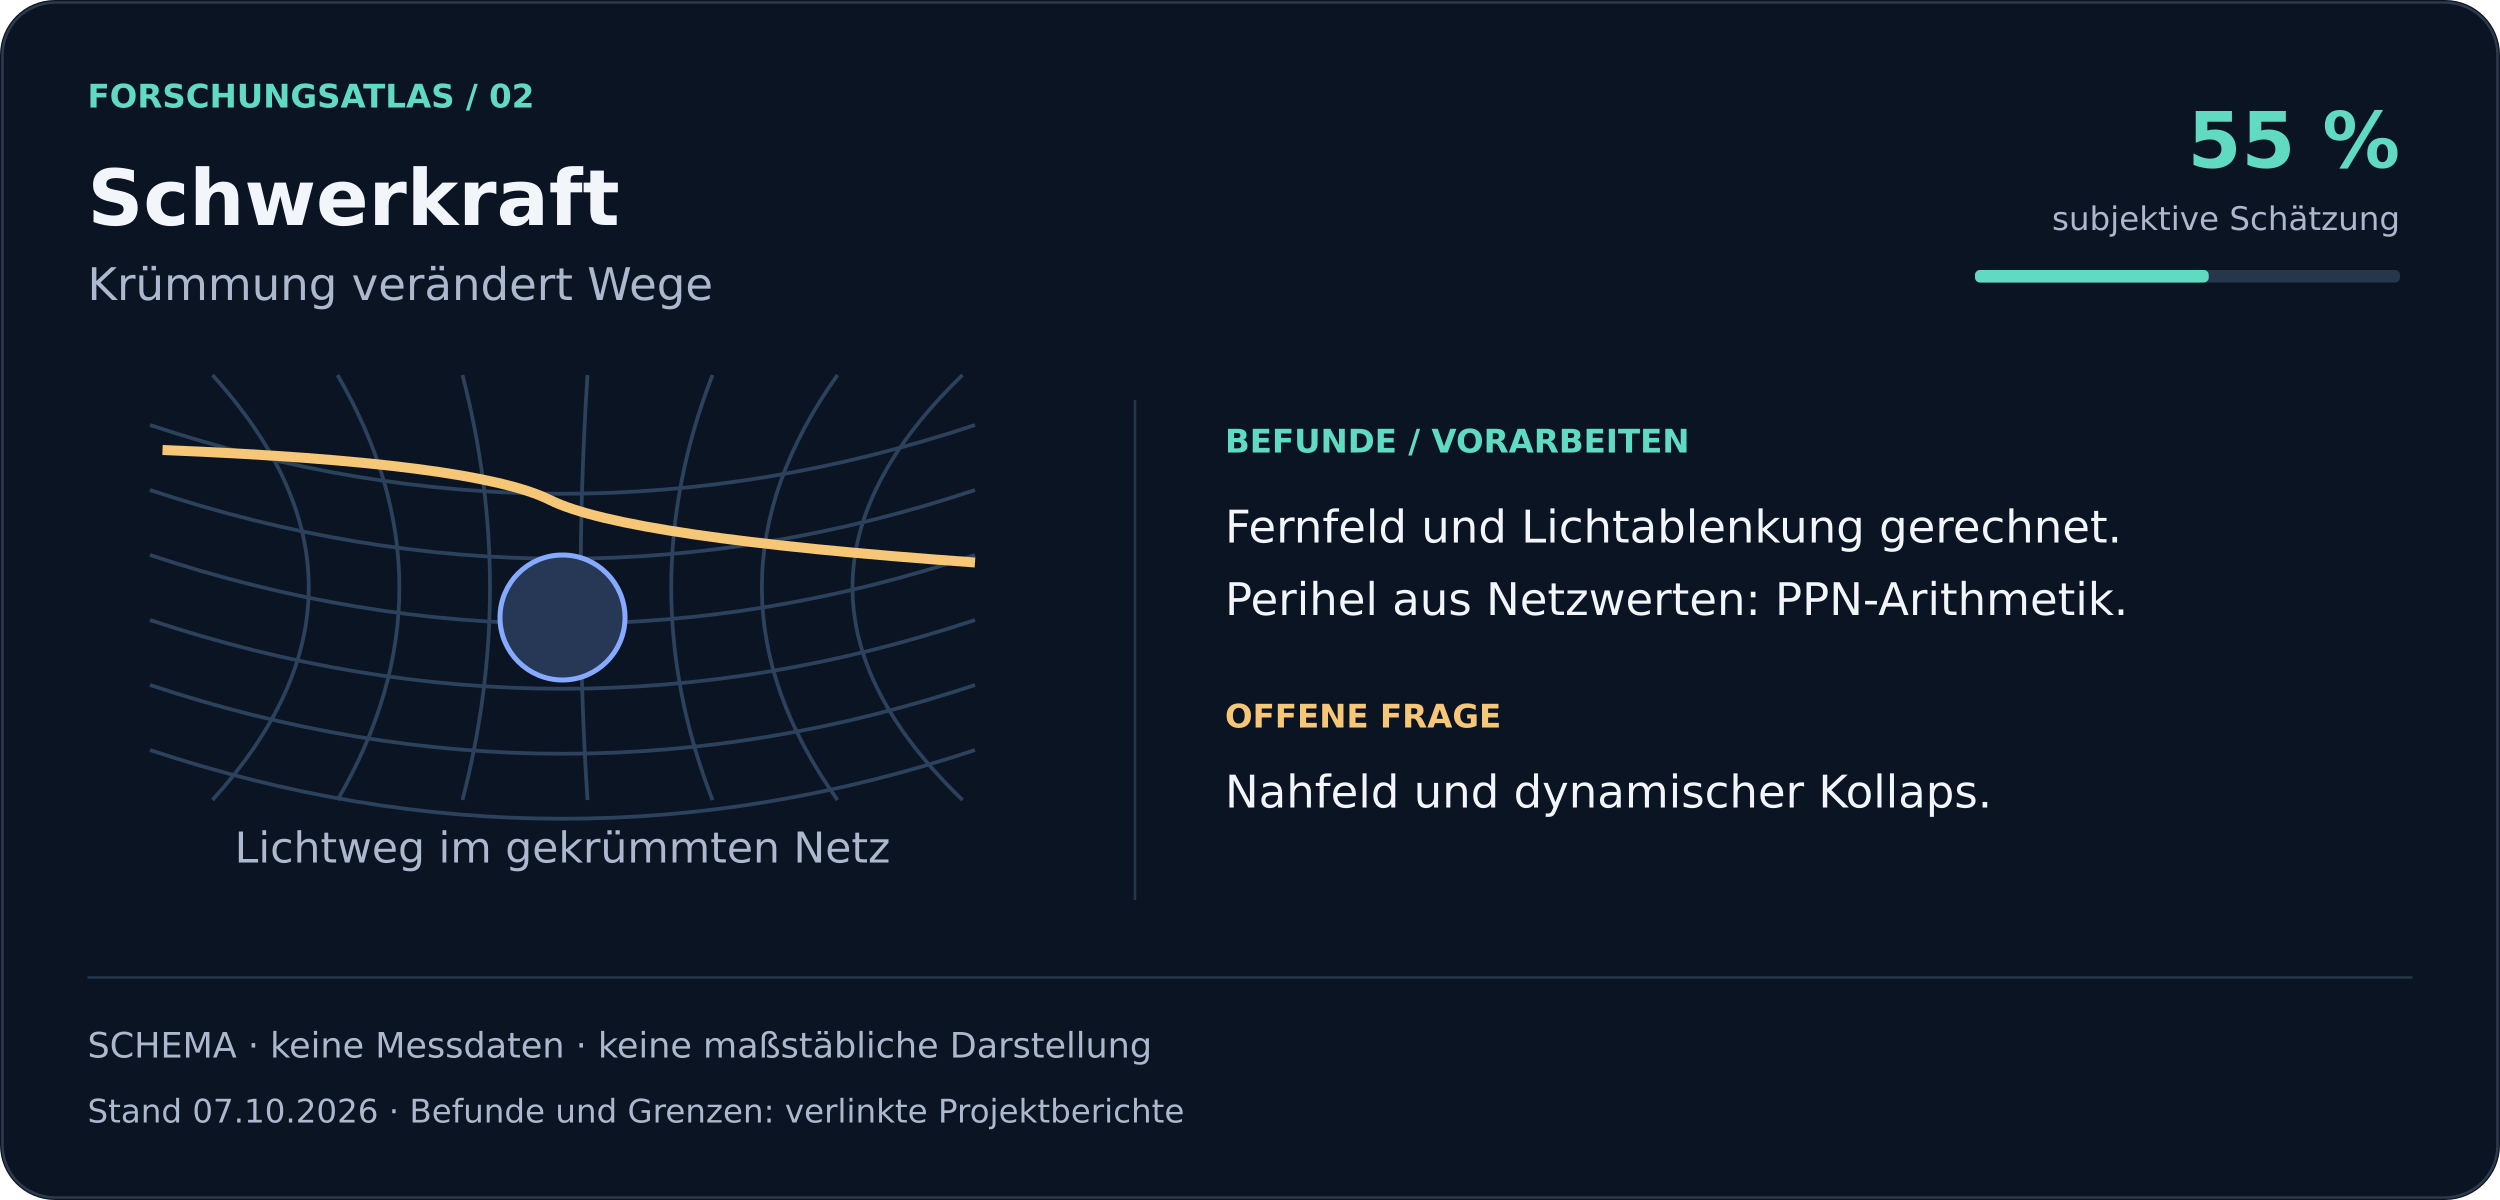
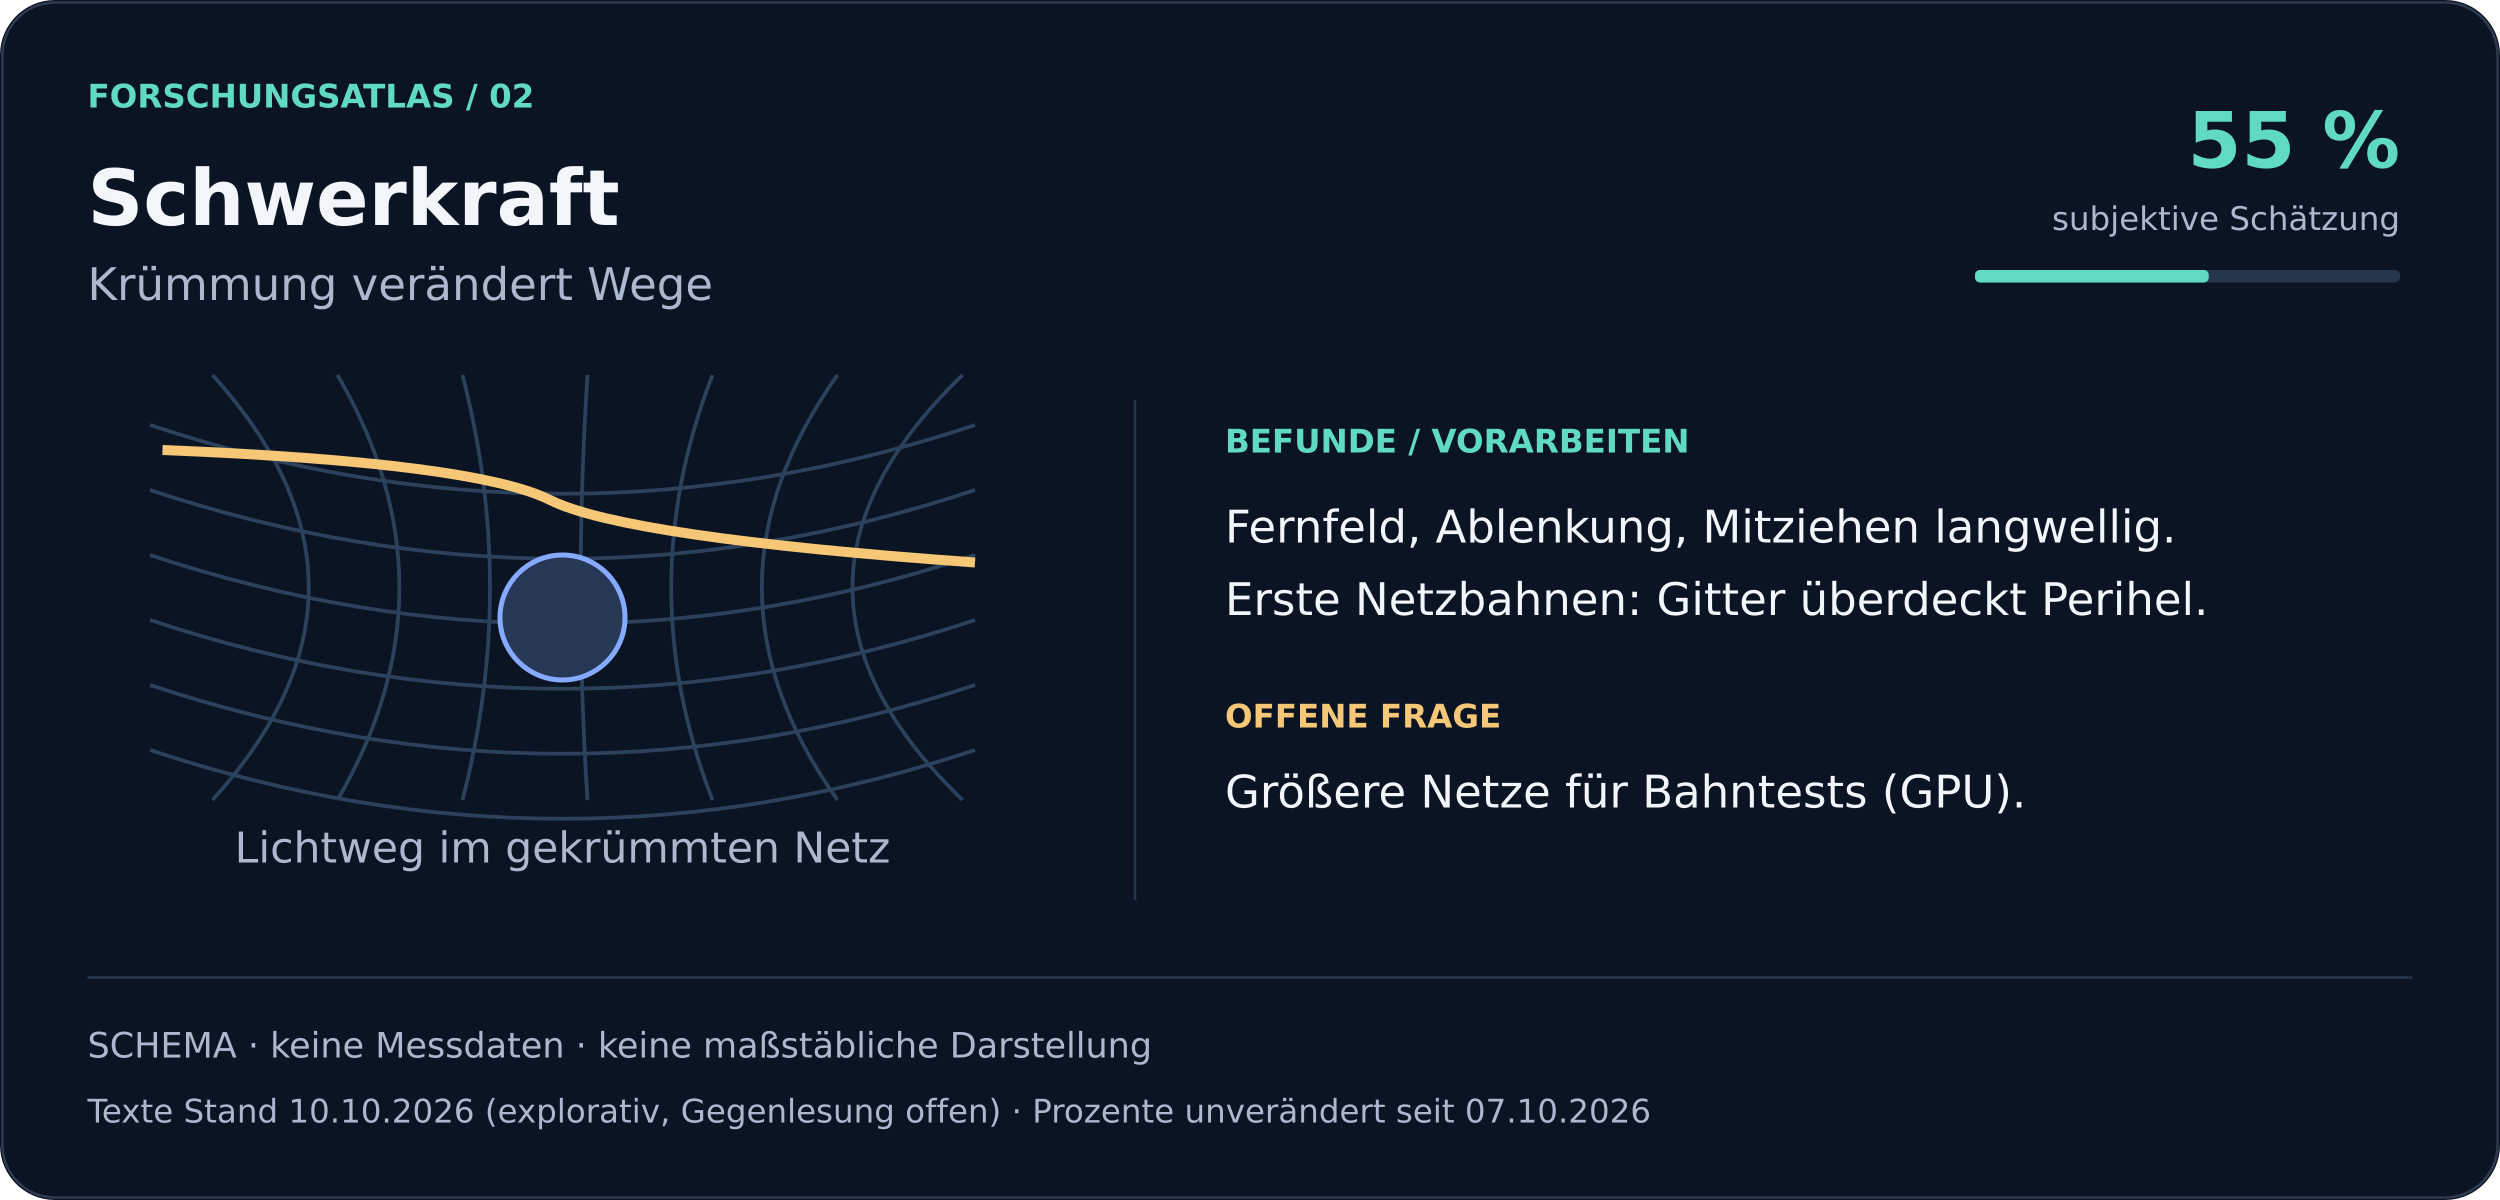
<svg xmlns="http://www.w3.org/2000/svg" width="1000" height="480" viewBox="0 0 1000 480" role="img" aria-labelledby="title desc">
  <rect width="1000" height="480" rx="22" fill="#0b1423" />
  <rect x="1" y="1" width="998" height="478" rx="21" fill="none" stroke="#2d3a4e" />
  <g font-family="DejaVu Sans, sans-serif">
    <text x="35" y="43" font-size="13" fill="#60dbc2" font-weight="600" text-anchor="start">FORSCHUNGSATLAS / 02</text>
    <text x="35" y="90" font-size="31" fill="#f2f5fa" font-weight="600" text-anchor="start">Schwerkraft</text>
    <text x="35" y="120" font-size="18" fill="#acb8cd" font-weight="400" text-anchor="start">Krümmung verändert Wege</text>
    <text x="960" y="67" font-size="31" fill="#60dbc2" font-weight="600" text-anchor="end">55 %</text>
    <text x="960" y="92" font-size="13" fill="#acb8cd" font-weight="400" text-anchor="end">subjektive Schätzung</text>
    <rect x="790" y="108" width="170" height="5" rx="2" fill="#26374c" />
    <rect x="790" y="108" width="93.5" height="5" rx="2" fill="#60dbc2" />
    <path d="M 60 170 Q 225 225 390 170" fill="none" stroke="#2c425c" stroke-width="1.5" />
    <path d="M 60 196 Q 225 251 390 196" fill="none" stroke="#2c425c" stroke-width="1.5" />
    <path d="M 60 222 Q 225 277 390 222" fill="none" stroke="#2c425c" stroke-width="1.5" />
    <path d="M 60 248 Q 225 303 390 248" fill="none" stroke="#2c425c" stroke-width="1.5" />
    <path d="M 60 274 Q 225 329 390 274" fill="none" stroke="#2c425c" stroke-width="1.5" />
    <path d="M 60 300 Q 225 355 390 300" fill="none" stroke="#2c425c" stroke-width="1.5" />
    <path d="M 85 150 Q 162.0 235 85 320" fill="none" stroke="#2c425c" stroke-width="1.5" />
    <path d="M 135 150 Q 184.5 235 135 320" fill="none" stroke="#2c425c" stroke-width="1.5" />
    <path d="M 185 150 Q 207.0 235 185 320" fill="none" stroke="#2c425c" stroke-width="1.5" />
    <path d="M 235 150 Q 229.5 235 235 320" fill="none" stroke="#2c425c" stroke-width="1.5" />
    <path d="M 285 150 Q 252.0 235 285 320" fill="none" stroke="#2c425c" stroke-width="1.5" />
    <path d="M 335 150 Q 274.5 235 335 320" fill="none" stroke="#2c425c" stroke-width="1.5" />
    <path d="M 385 150 Q 297.0 235 385 320" fill="none" stroke="#2c425c" stroke-width="1.5" />
    <circle cx="225" cy="247" r="25" stroke="#86aaff" stroke-width="2" fill="#263856" />
    <path d="M 65 180 Q 190 185 220 200 T 390 225" fill="none" stroke="#f6c776" stroke-width="4" />
    <text x="225" y="345" font-size="17" fill="#acb8cd" font-weight="400" text-anchor="middle">Lichtweg im gekrümmten Netz</text>
    <line x1="454" y1="160" x2="454" y2="360" stroke="#26374c" stroke-width="1" />
    <text x="490" y="181" font-size="13" fill="#60dbc2" font-weight="600" text-anchor="start">BEFUNDE / VORARBEITEN</text>
-     <text x="490" y="217" font-size="18" fill="#f2f5fa" font-weight="400" text-anchor="start">Fernfeld und Lichtablenkung gerechnet.</text>
-     <text x="490" y="246" font-size="18" fill="#f2f5fa" font-weight="400" text-anchor="start">Perihel aus Netzwerten: PPN-Arithmetik.</text>
+     <text x="490" y="217" font-size="18" fill="#f2f5fa" font-weight="400" text-anchor="start">Fernfeld, Ablenkung, Mitziehen langwellig.</text>
+     <text x="490" y="246" font-size="18" fill="#f2f5fa" font-weight="400" text-anchor="start">Erste Netzbahnen: Gitter überdeckt Perihel.</text>
    <text x="490" y="291" font-size="13" fill="#f6c776" font-weight="600" text-anchor="start">OFFENE FRAGE</text>
-     <text x="490" y="323" font-size="18" fill="#f2f5fa" font-weight="400" text-anchor="start">Nahfeld und dynamischer Kollaps.</text>
+     <text x="490" y="323" font-size="18" fill="#f2f5fa" font-weight="400" text-anchor="start">Größere Netze für Bahntests (GPU).</text>
    <line x1="35" y1="391" x2="965" y2="391" stroke="#26374c" stroke-width="1" />
    <text x="35" y="423" font-size="14" fill="#acb8cd" font-weight="400" text-anchor="start">SCHEMA · keine Messdaten · keine maßstäbliche Darstellung</text>
-     <text x="35" y="449" font-size="13" fill="#acb8cd" font-weight="400" text-anchor="start">Stand 07.10.2026 · Befunde und Grenzen: verlinkte Projektberichte</text>
+     <text x="35" y="449" font-size="13" fill="#acb8cd" font-weight="400" text-anchor="start">Texte Stand 10.10.2026 (explorativ, Gegenlesung offen) · Prozente unverändert seit 07.10.2026</text>
  </g>
</svg>
